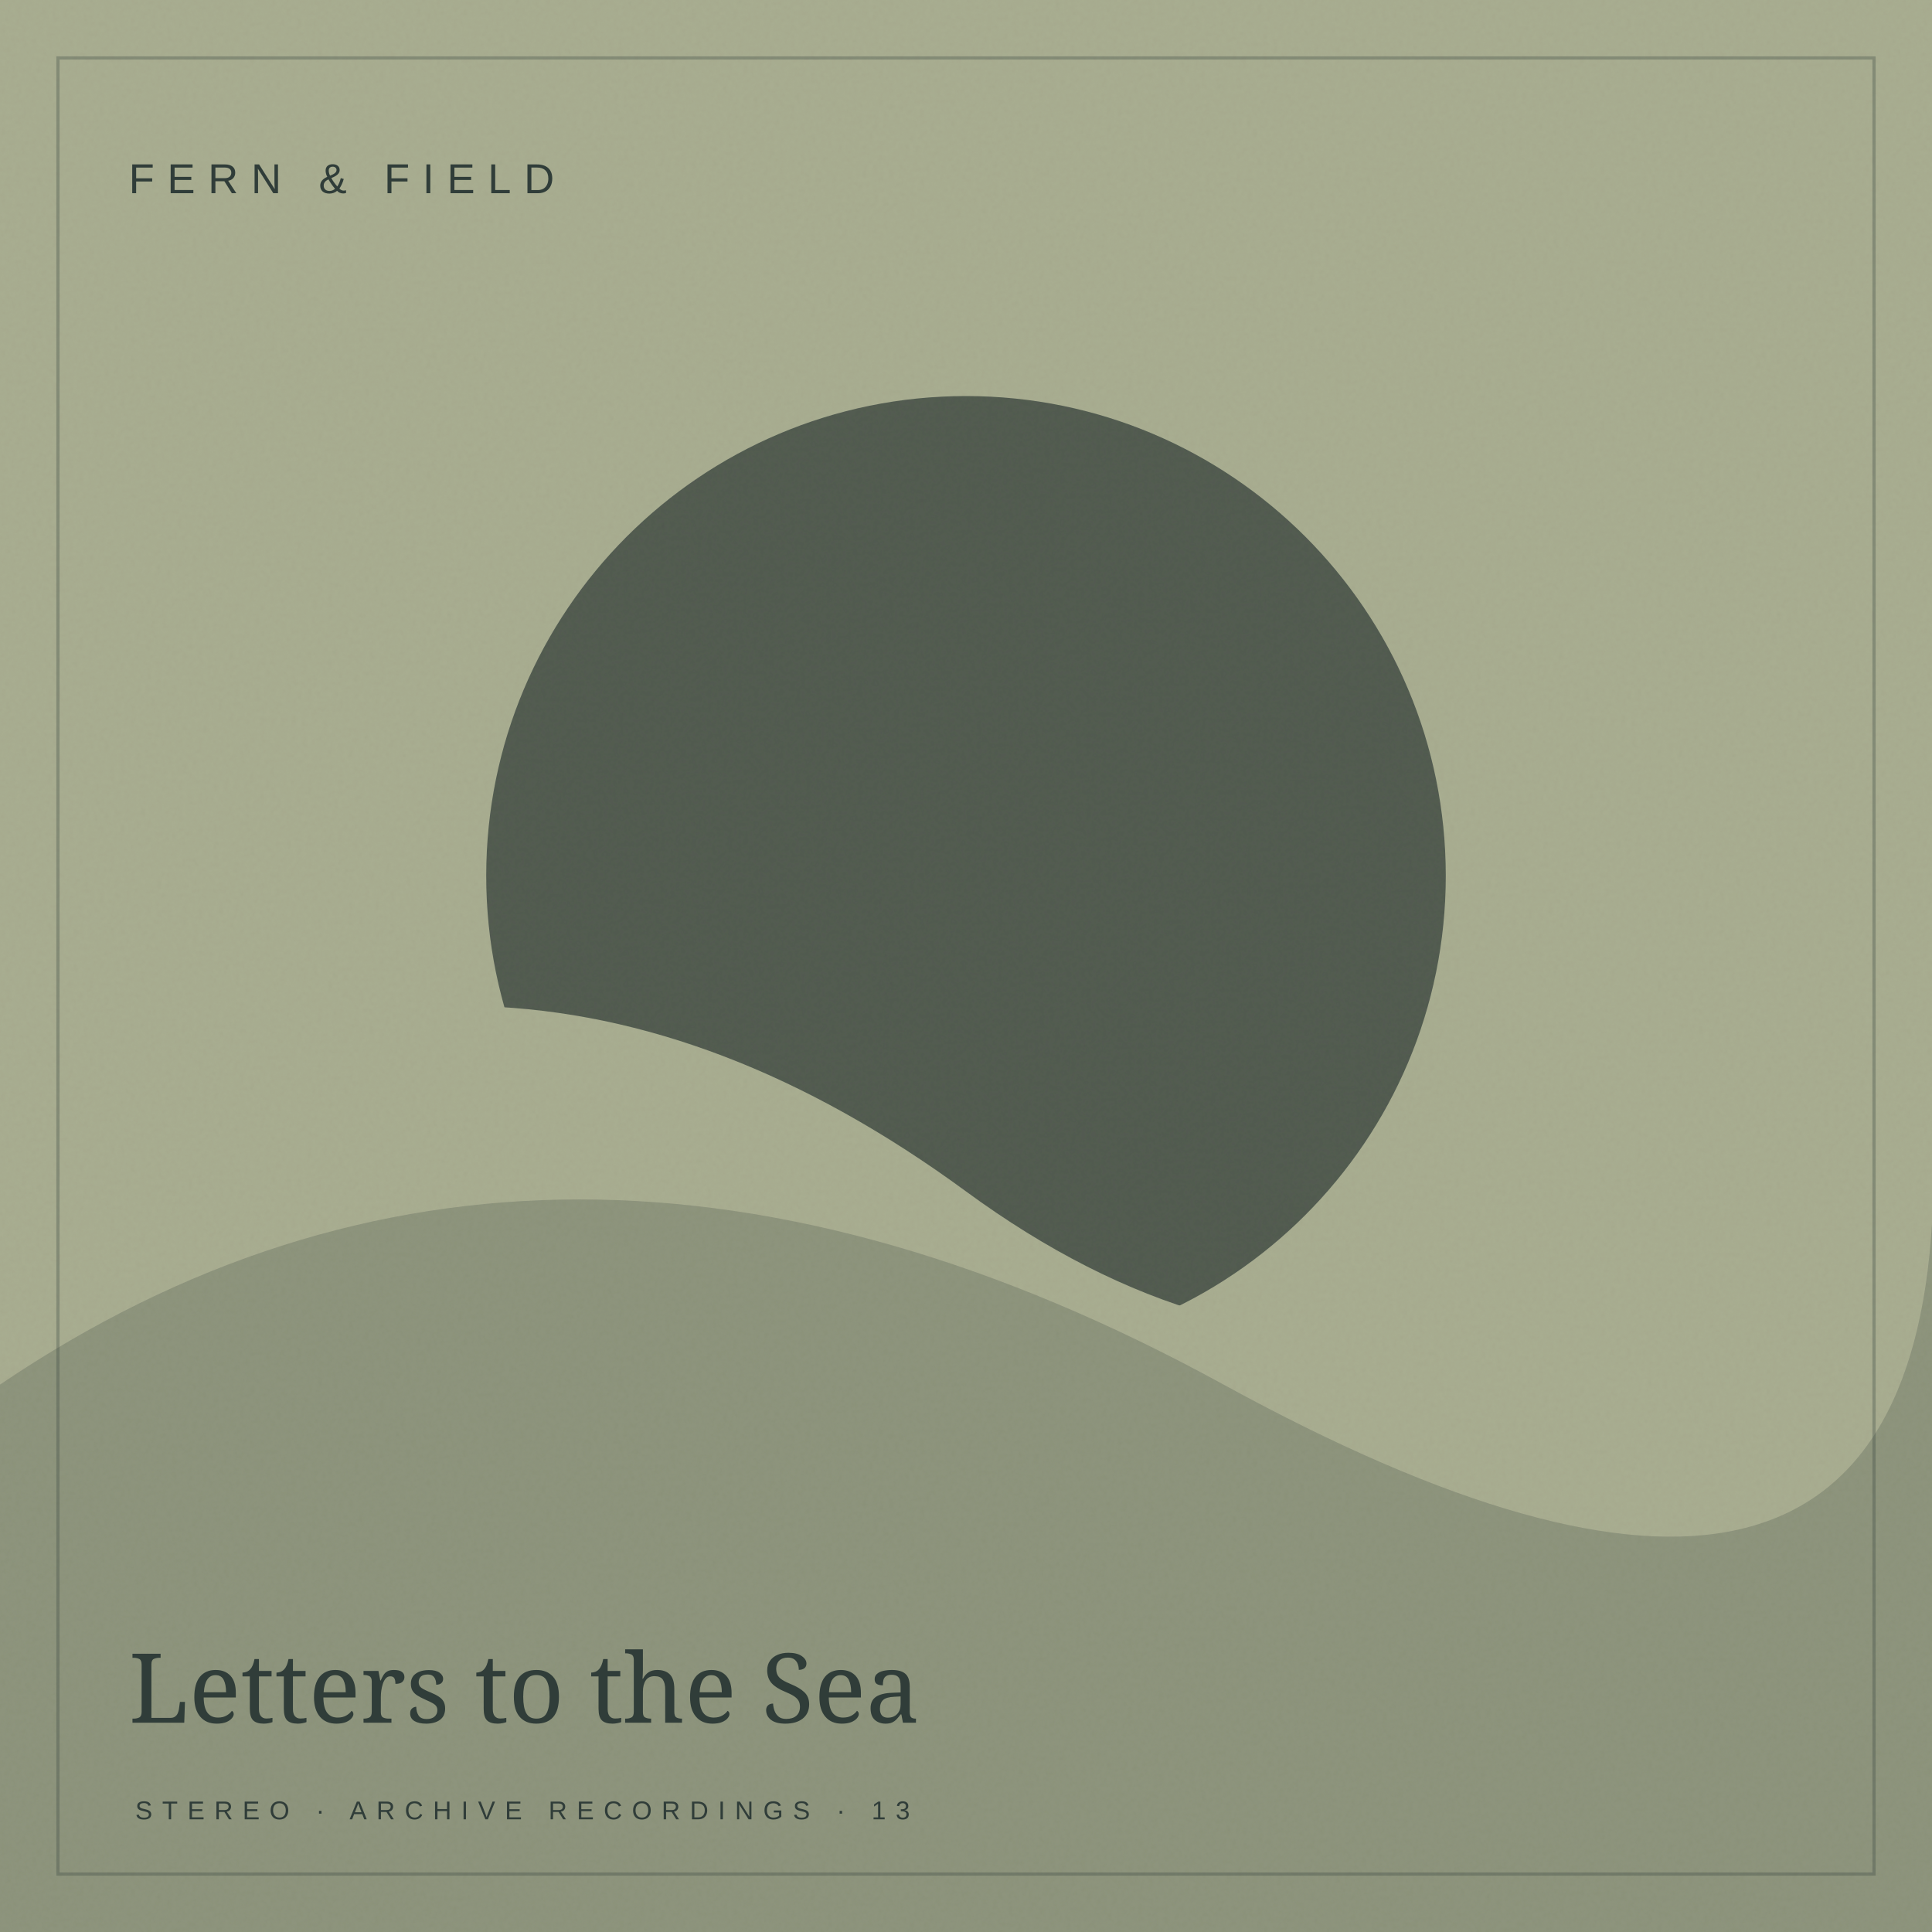
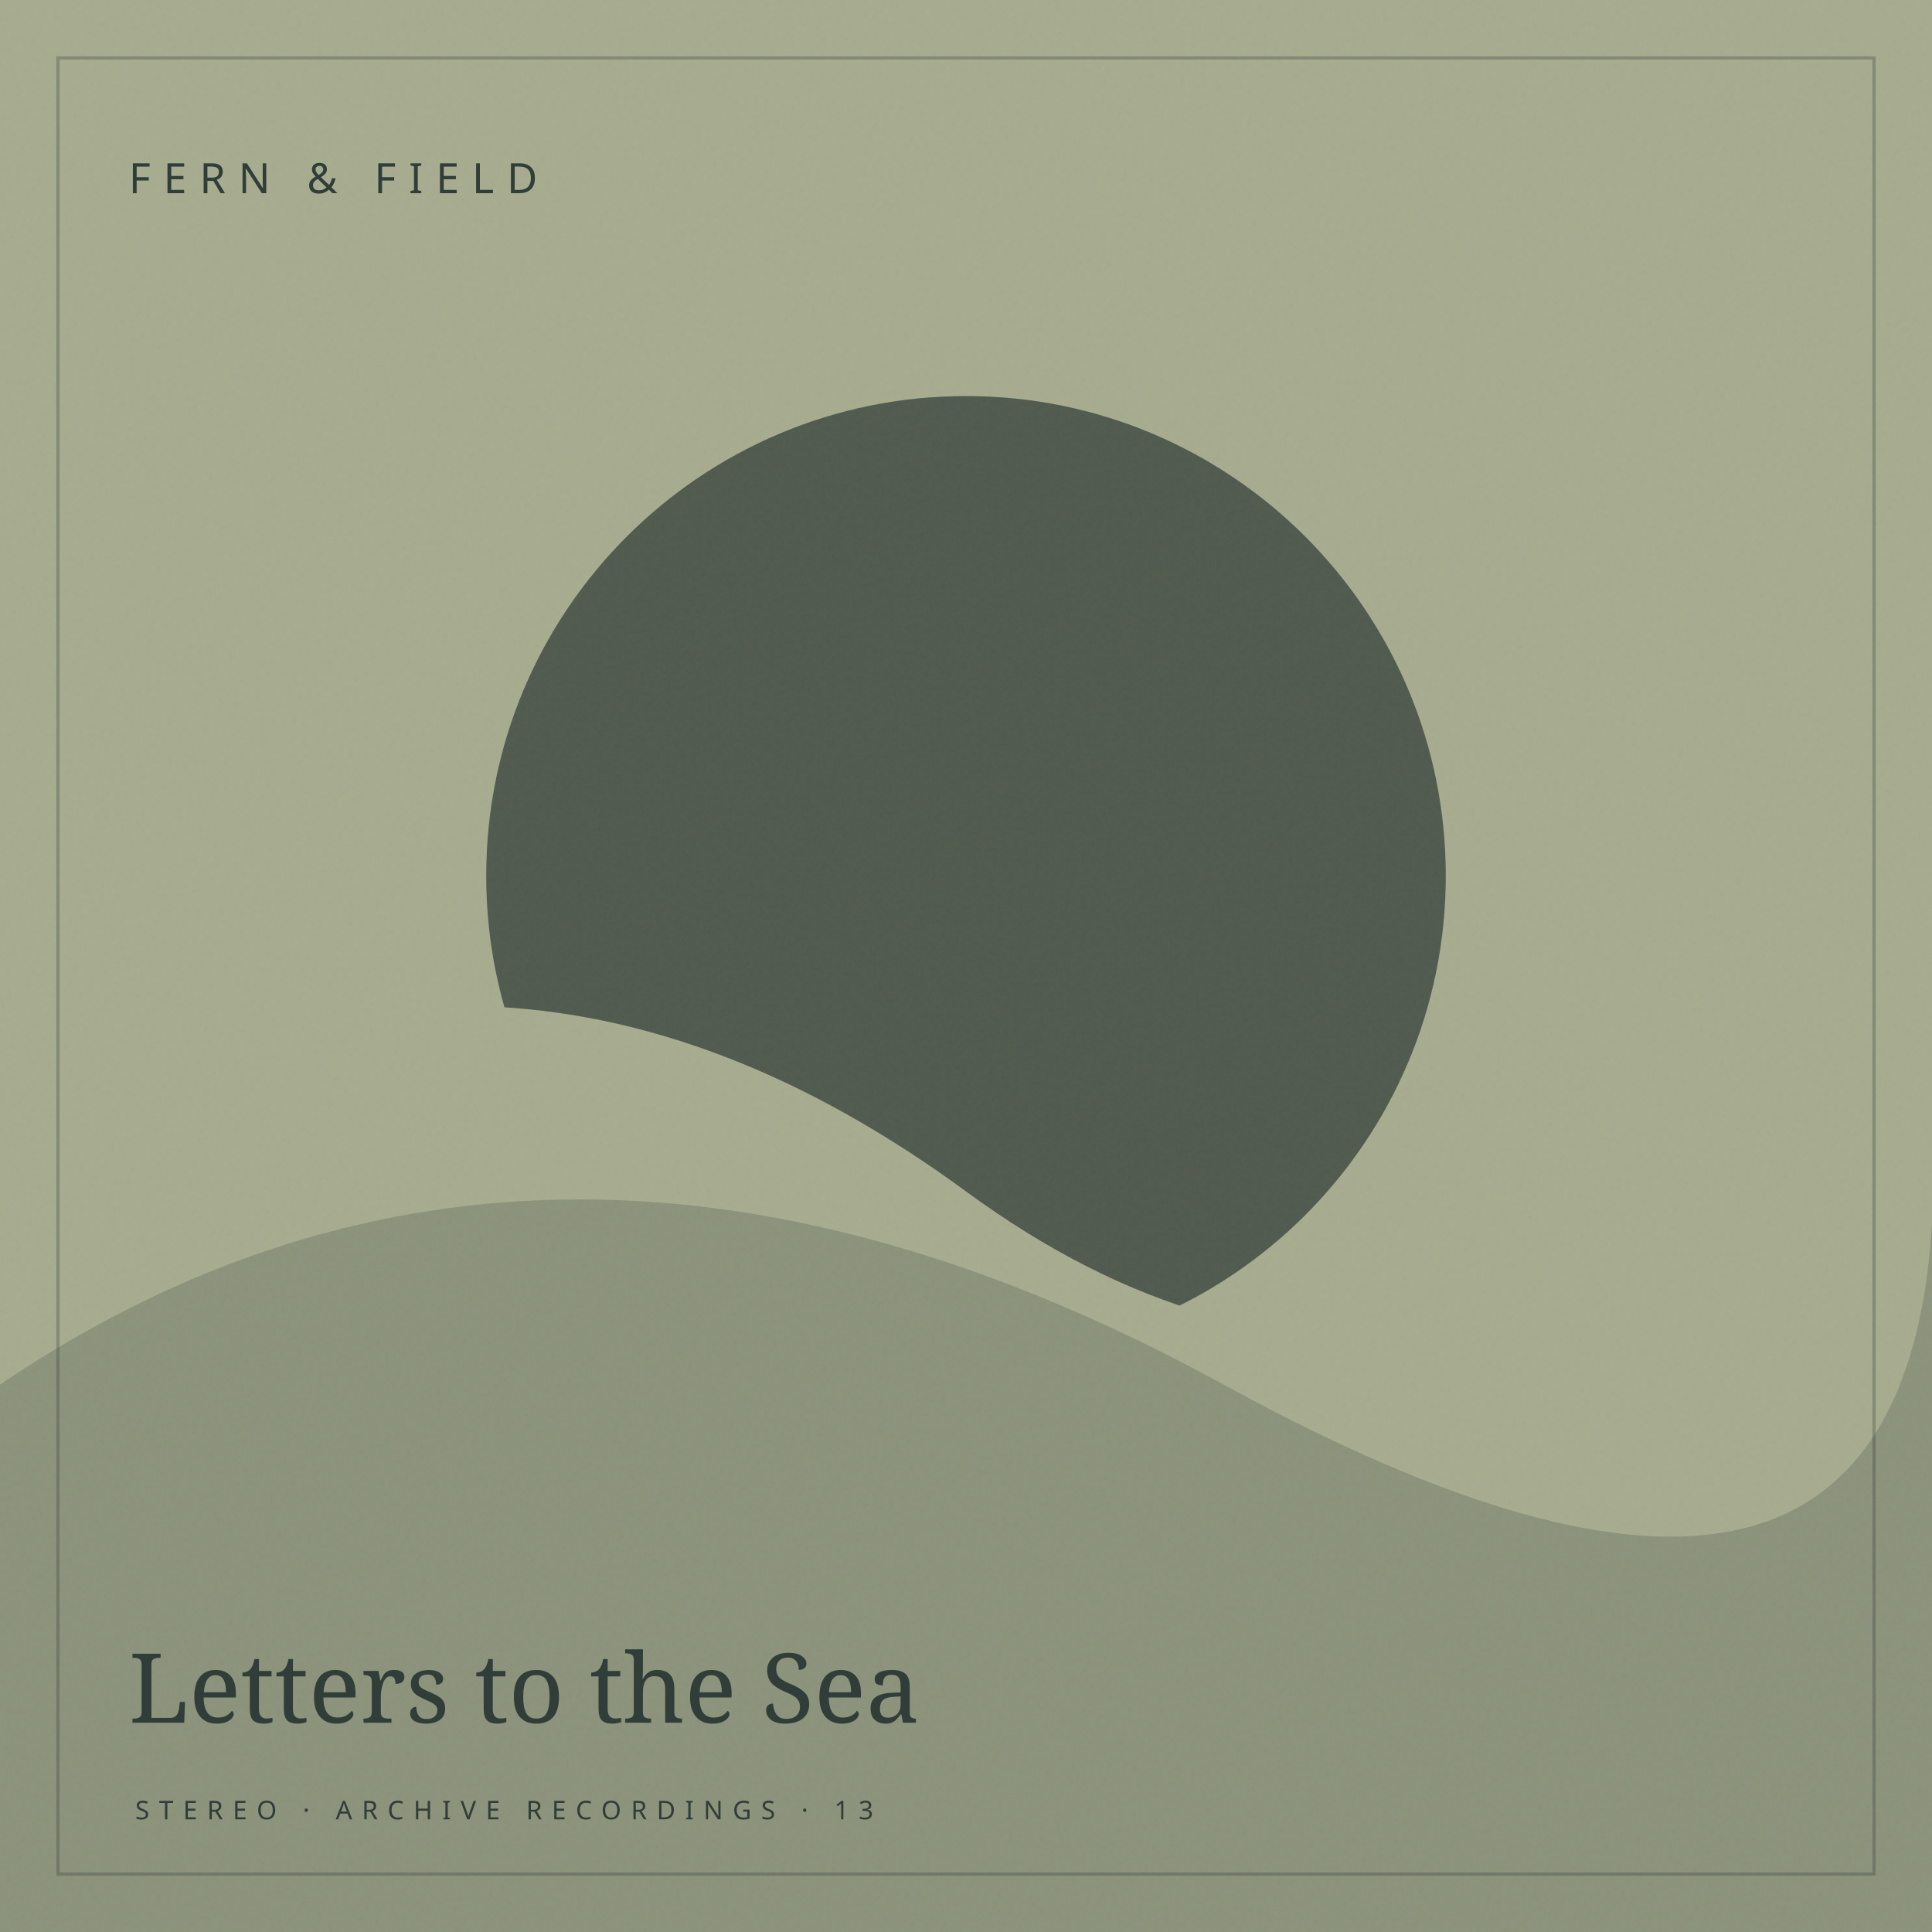
<svg xmlns="http://www.w3.org/2000/svg" width="1000" height="1000" viewBox="0 0 600 600">
  <defs>
    <filter id="grain">
      <feTurbulence type="fractalNoise" baseFrequency=".62" numOctaves="3" stitchTiles="stitch" />
      <feColorMatrix type="saturate" values="0" />
      <feComponentTransfer>
        <feFuncA type="linear" slope=".09" />
      </feComponentTransfer>
      <feBlend in="SourceGraphic" mode="multiply" />
    </filter>
  </defs>
  <rect width="600" height="600" fill="#a9ad91" />
  <g filter="url(#grain)">
    <rect width="600" height="600" fill="#a9ad91" />
    <circle cx="300" cy="272" r="149" fill="#303d39" opacity=".72" />
    <path d="M0 360Q150 260 300 370T600 320V600H0Z" fill="#a9ad91" />
    <path d="M0 430Q170 315 380 430T600 380V600H0Z" fill="#303d39" opacity=".23" />
  </g>
-   <text x="40" y="60" fill="#303d39" font-family="Arial,sans-serif" font-size="13" letter-spacing="4">FERN &amp; FIELD</text>
-   <text x="40" y="535" fill="#303d39" font-family="Georgia,serif" font-size="30">Letters to the Sea</text>
-   <text x="42" y="565" fill="#303d39" font-family="Arial,sans-serif" font-size="8" letter-spacing="3">STEREO · ARCHIVE RECORDINGS · 13</text>
+   <text x="40" y="60" fill="#303d39" font-family="sans-serif" font-size="13" letter-spacing="4">FERN &amp; FIELD</text>
+   <text x="40" y="535" fill="#303d39" font-family="serif" font-size="30">Letters to the Sea</text>
+   <text x="42" y="565" fill="#303d39" font-family="sans-serif" font-size="8" letter-spacing="3">STEREO · ARCHIVE RECORDINGS · 13</text>
  <rect x="18" y="18" width="564" height="564" stroke="#303d39" opacity=".3" fill="none" />
</svg>
